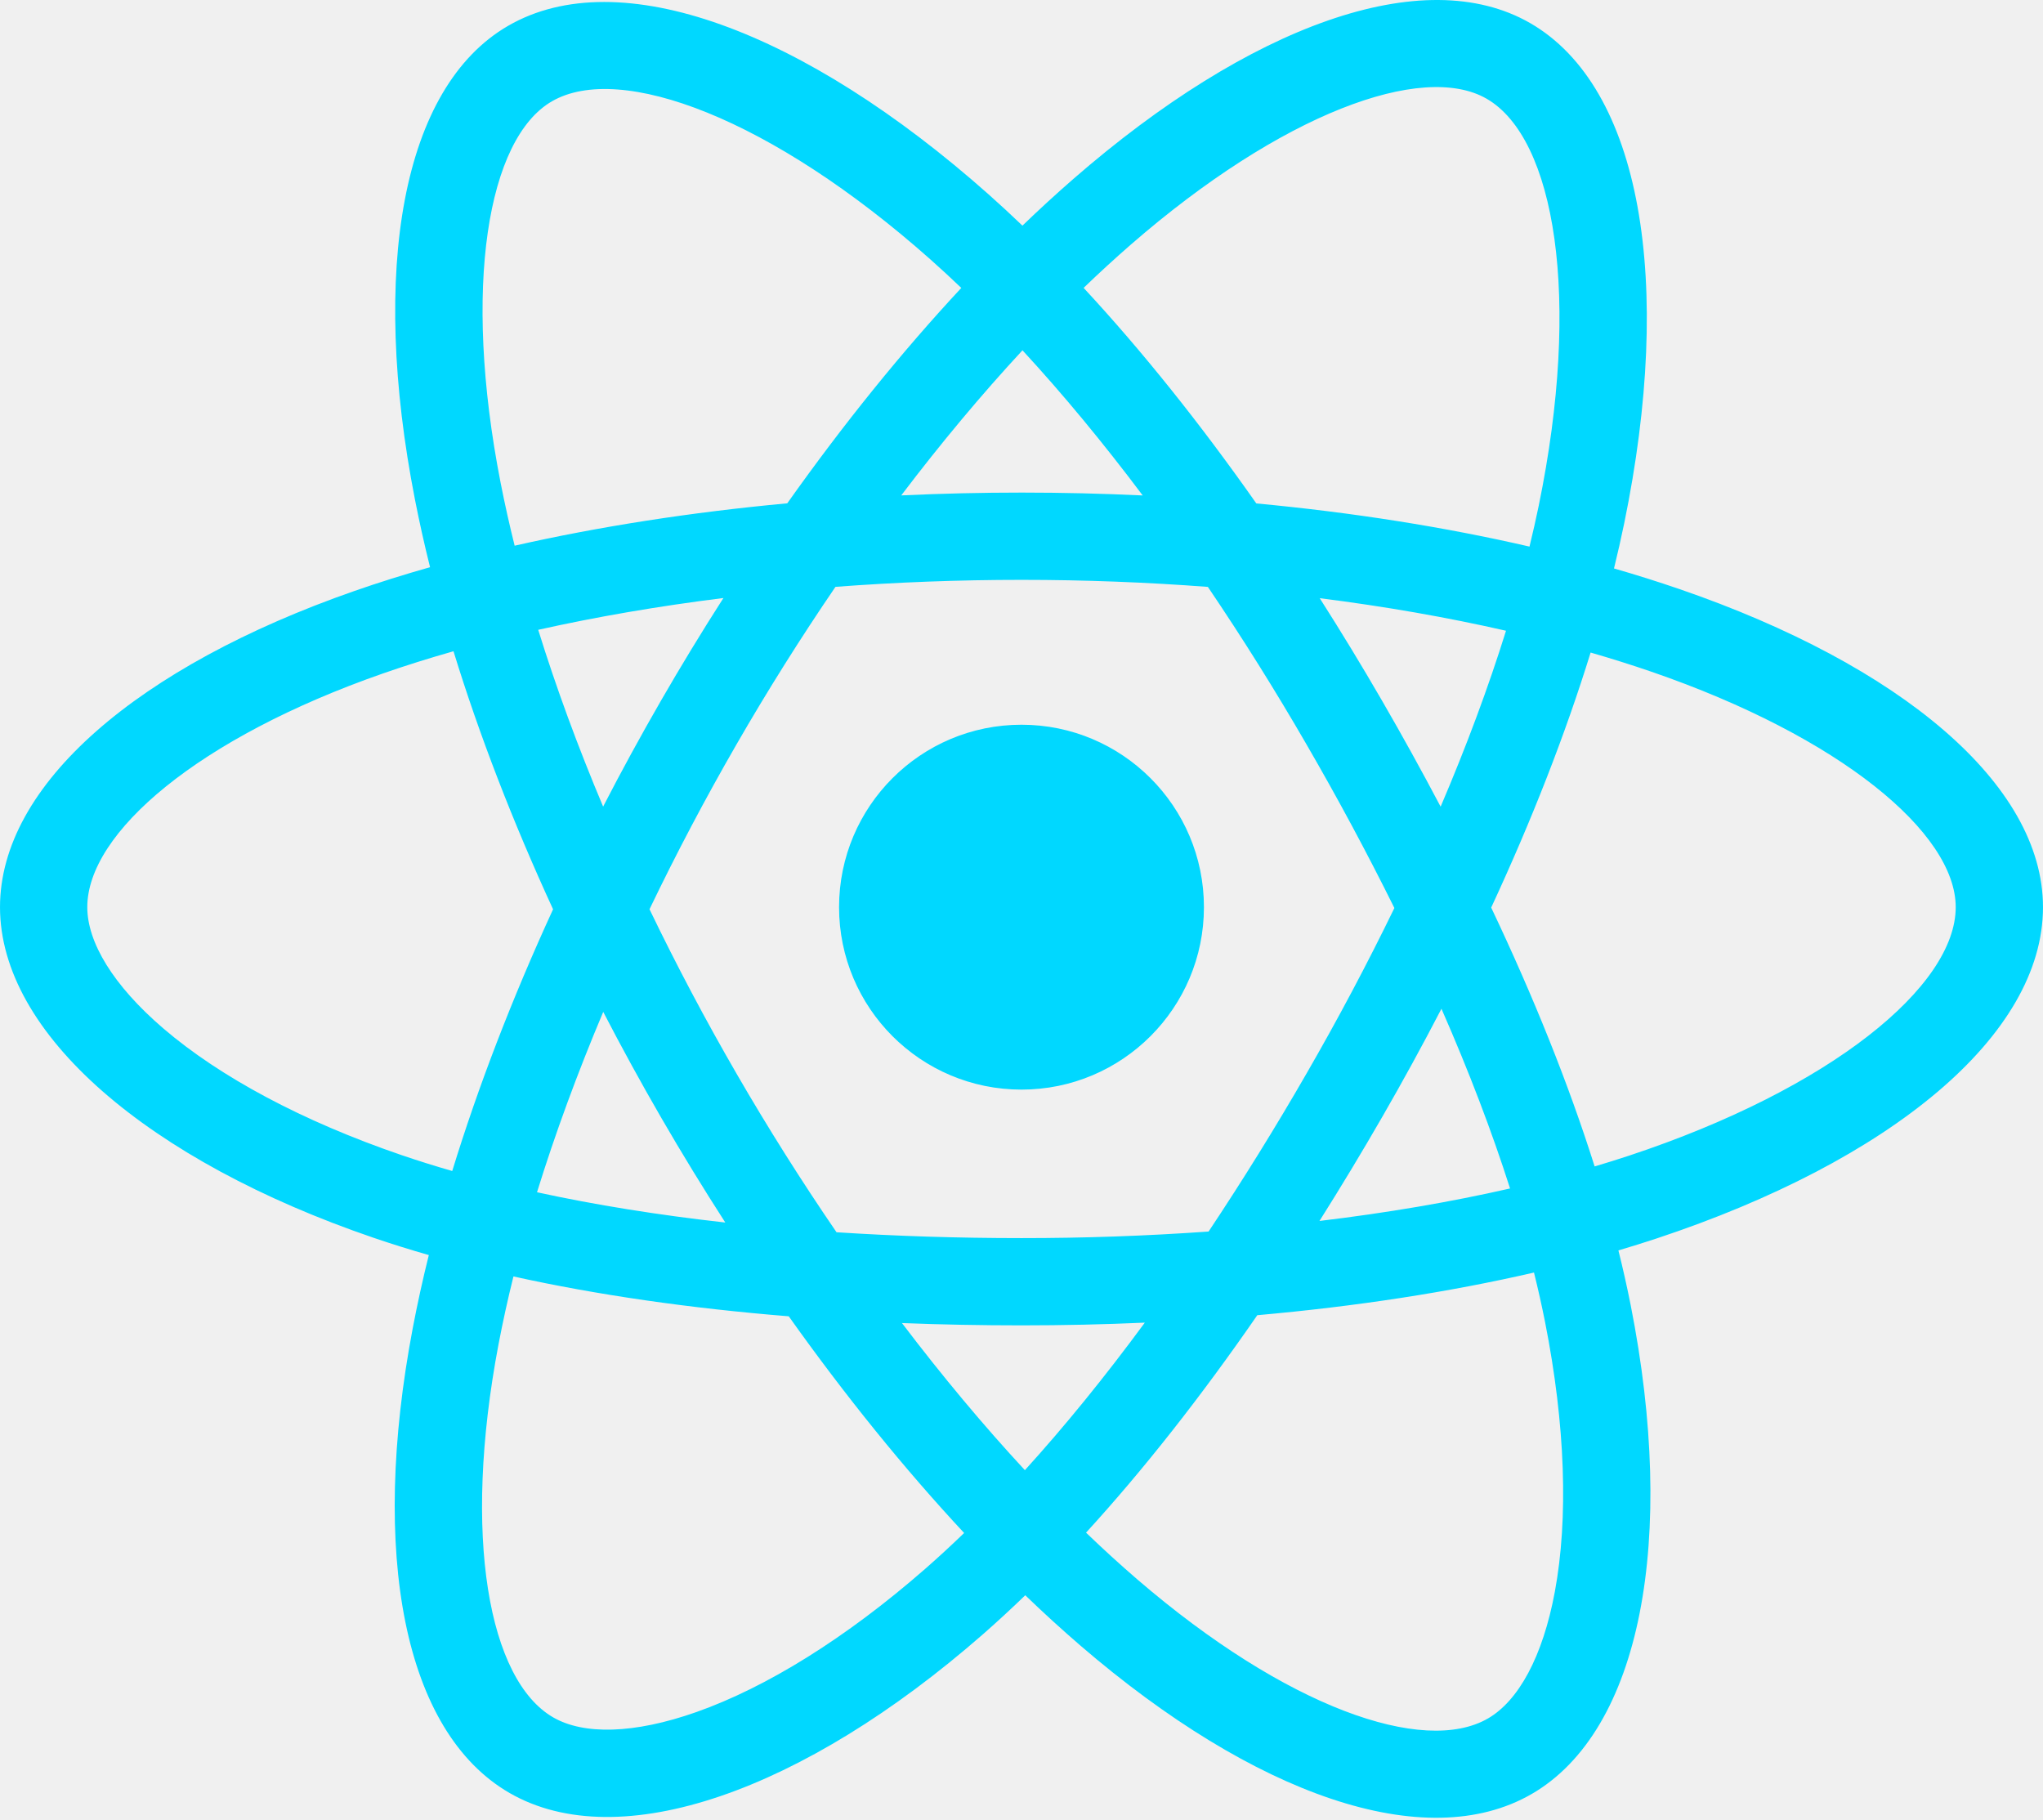
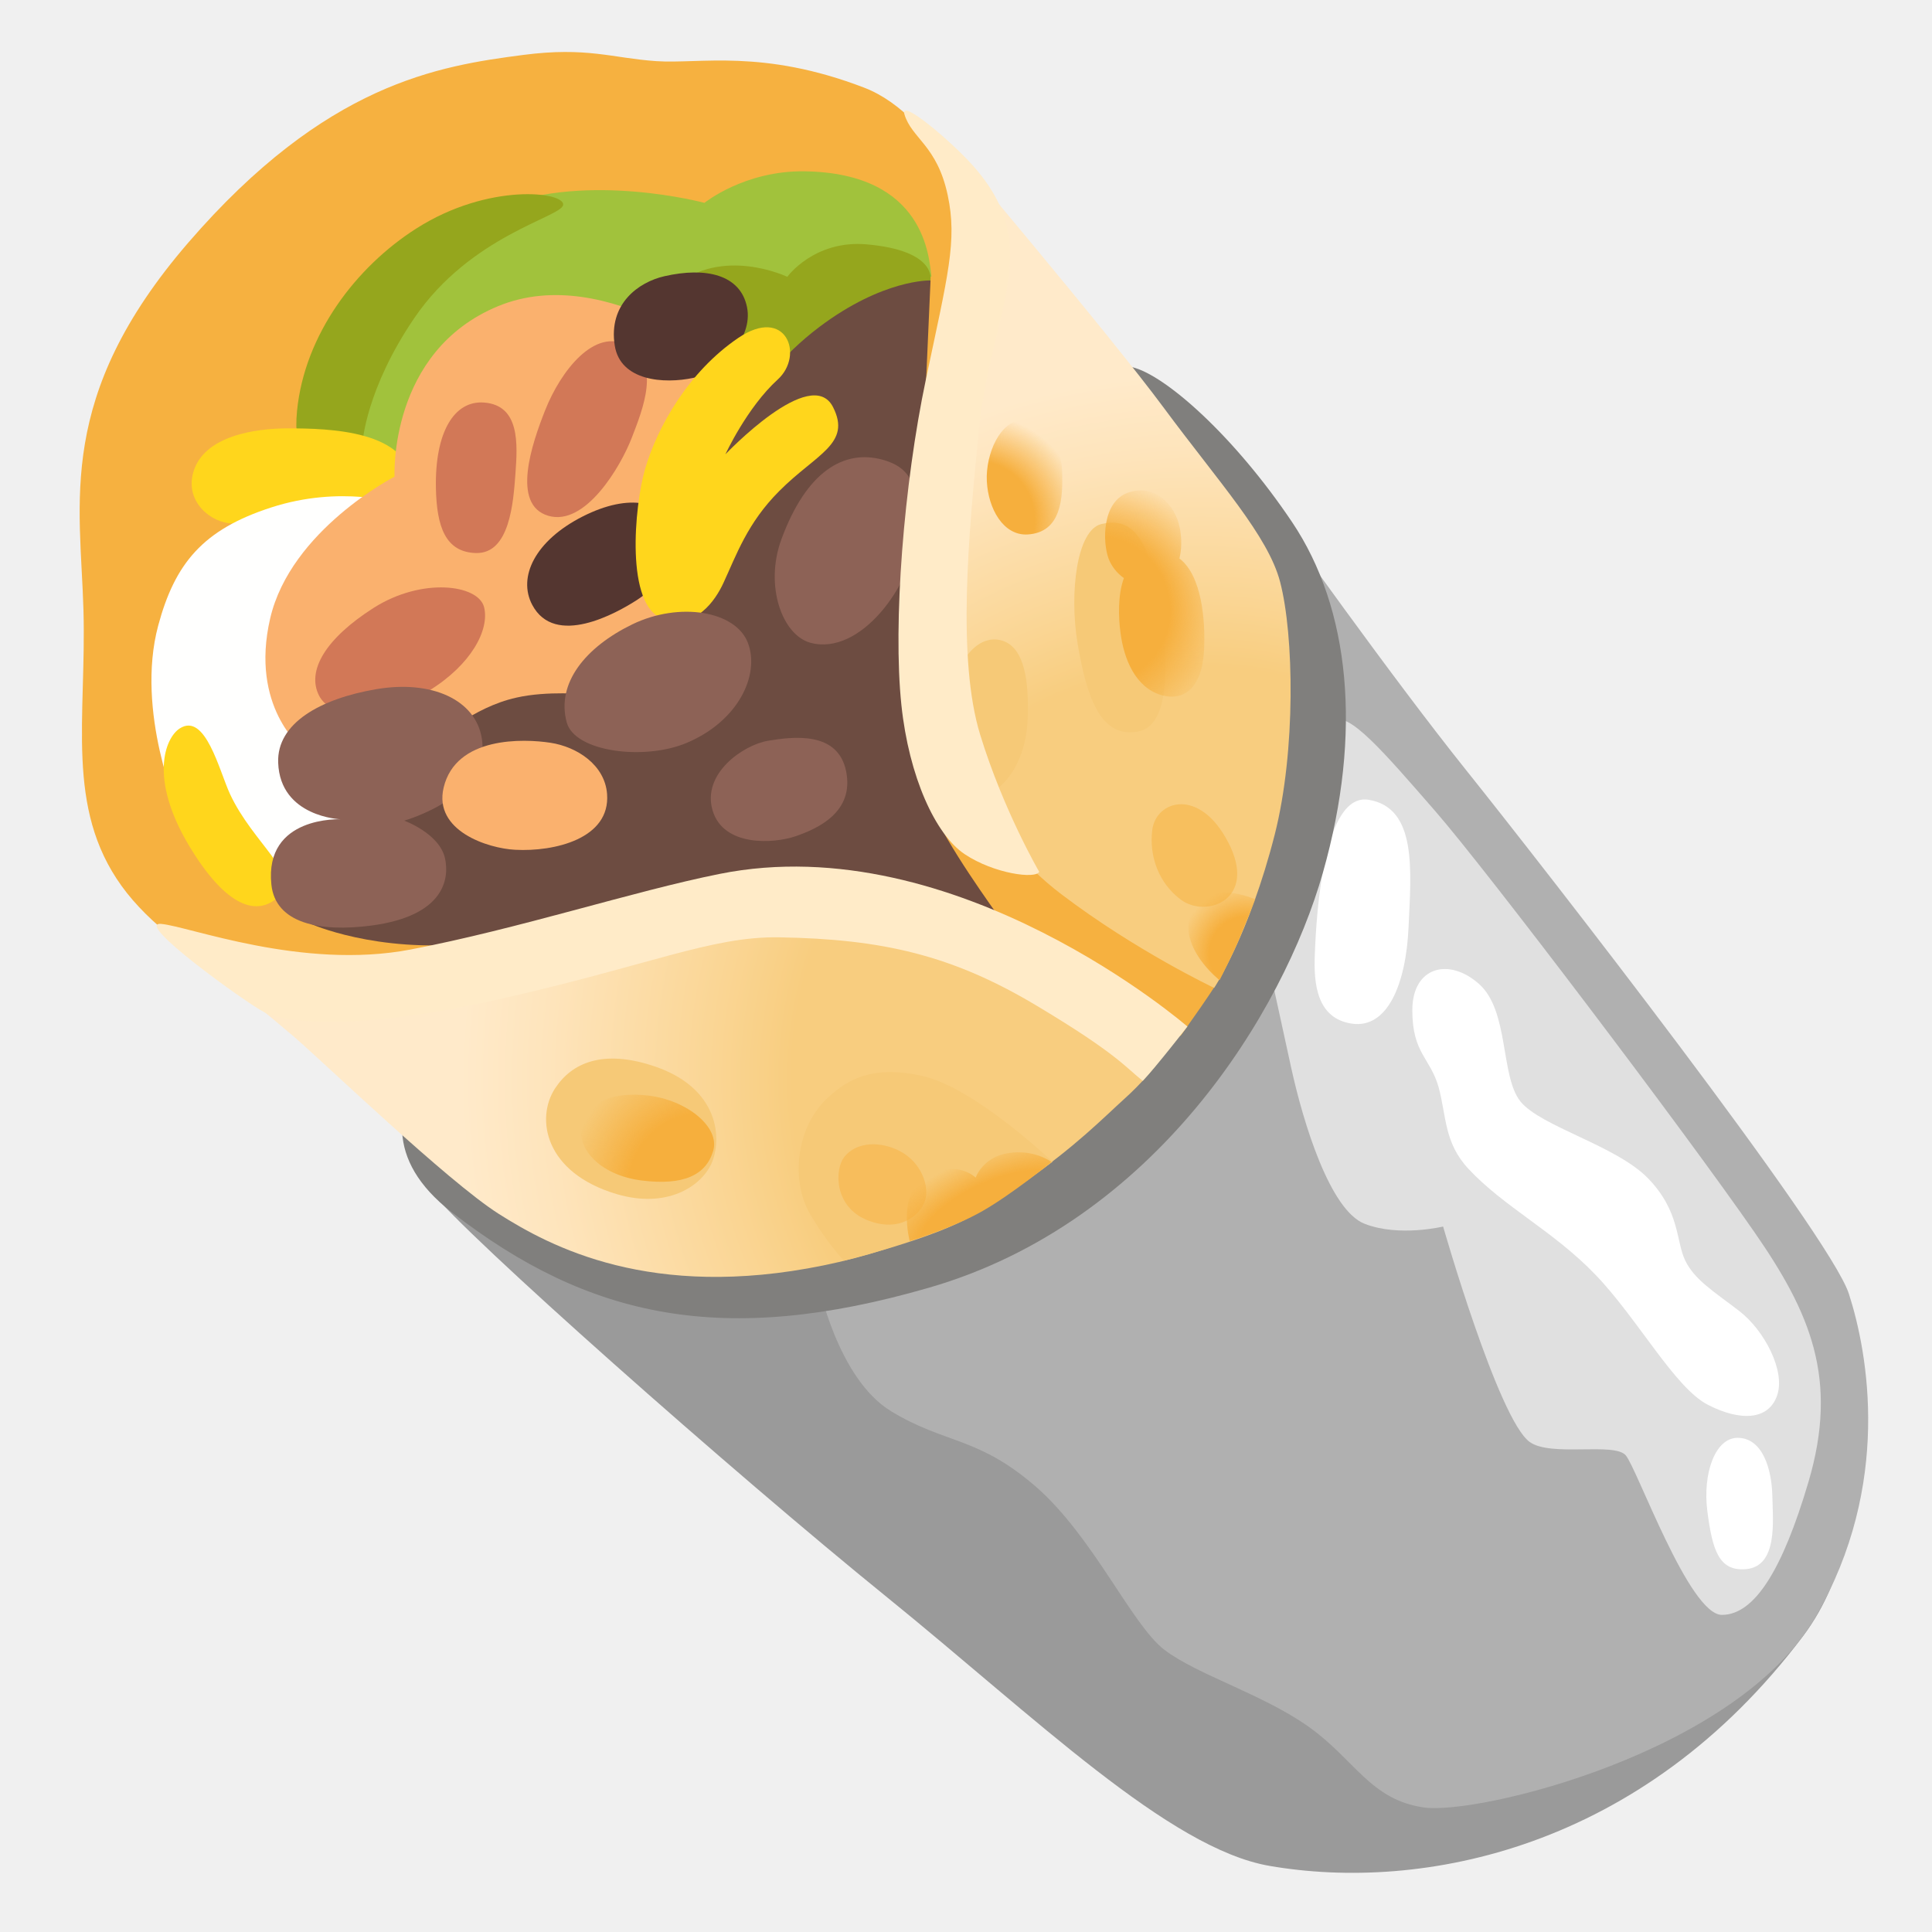
- <svg xmlns="http://www.w3.org/2000/svg" aria-hidden="true" role="img" class="iconify iconify--logos" width="35.93" height="32" preserveAspectRatio="xMidYMid meet" viewBox="0 0 256 228">
-   <path fill="#00D8FF" d="M210.483 73.824a171.49 171.49 0 0 0-8.24-2.597c.465-1.9.893-3.777 1.273-5.621c6.238-30.281 2.16-54.676-11.769-62.708c-13.355-7.7-35.196.329-57.254 19.526a171.23 171.23 0 0 0-6.375 5.848a155.866 155.866 0 0 0-4.241-3.917C100.759 3.829 77.587-4.822 63.673 3.233C50.33 10.957 46.379 33.89 51.995 62.588a170.974 170.974 0 0 0 1.892 8.48c-3.28.932-6.445 1.924-9.474 2.98C17.309 83.498 0 98.307 0 113.668c0 15.865 18.582 31.778 46.812 41.427a145.52 145.52 0 0 0 6.921 2.165a167.467 167.467 0 0 0-2.01 9.138c-5.354 28.2-1.173 50.591 12.134 58.266c13.744 7.926 36.812-.22 59.273-19.855a145.567 145.567 0 0 0 5.342-4.923a168.064 168.064 0 0 0 6.92 6.314c21.758 18.722 43.246 26.282 56.54 18.586c13.731-7.949 18.194-32.003 12.4-61.268a145.016 145.016 0 0 0-1.535-6.842c1.62-.48 3.21-.974 4.76-1.488c29.348-9.723 48.443-25.443 48.443-41.52c0-15.417-17.868-30.326-45.517-39.844Zm-6.365 70.984c-1.4.463-2.836.91-4.3 1.345c-3.24-10.257-7.612-21.163-12.963-32.432c5.106-11 9.31-21.767 12.459-31.957c2.619.758 5.16 1.557 7.61 2.4c23.69 8.156 38.14 20.213 38.14 29.504c0 9.896-15.606 22.743-40.946 31.14Zm-10.514 20.834c2.562 12.94 2.927 24.64 1.23 33.787c-1.524 8.219-4.59 13.698-8.382 15.893c-8.067 4.67-25.32-1.4-43.927-17.412a156.726 156.726 0 0 1-6.437-5.87c7.214-7.889 14.423-17.06 21.459-27.246c12.376-1.098 24.068-2.894 34.671-5.345a134.17 134.17 0 0 1 1.386 6.193ZM87.276 214.515c-7.882 2.783-14.16 2.863-17.955.675c-8.075-4.657-11.432-22.636-6.853-46.752a156.923 156.923 0 0 1 1.869-8.499c10.486 2.32 22.093 3.988 34.498 4.994c7.084 9.967 14.501 19.128 21.976 27.15a134.668 134.668 0 0 1-4.877 4.492c-9.933 8.682-19.886 14.842-28.658 17.94ZM50.35 144.747c-12.483-4.267-22.792-9.812-29.858-15.863c-6.35-5.437-9.555-10.836-9.555-15.216c0-9.322 13.897-21.212 37.076-29.293c2.813-.98 5.757-1.905 8.812-2.773c3.204 10.42 7.406 21.315 12.477 32.332c-5.137 11.18-9.399 22.249-12.634 32.792a134.718 134.718 0 0 1-6.318-1.979Zm12.378-84.26c-4.811-24.587-1.616-43.134 6.425-47.789c8.564-4.958 27.502 2.111 47.463 19.835a144.318 144.318 0 0 1 3.841 3.545c-7.438 7.987-14.787 17.08-21.808 26.988c-12.04 1.116-23.565 2.908-34.161 5.309a160.342 160.342 0 0 1-1.76-7.887Zm110.427 27.268a347.8 347.8 0 0 0-7.785-12.803c8.168 1.033 15.994 2.404 23.343 4.08c-2.206 7.072-4.956 14.465-8.193 22.045a381.151 381.151 0 0 0-7.365-13.322Zm-45.032-43.861c5.044 5.465 10.096 11.566 15.065 18.186a322.04 322.04 0 0 0-30.257-.006c4.974-6.559 10.069-12.652 15.192-18.18ZM82.802 87.83a323.167 323.167 0 0 0-7.227 13.238c-3.184-7.553-5.909-14.98-8.134-22.152c7.304-1.634 15.093-2.97 23.209-3.984a321.524 321.524 0 0 0-7.848 12.897Zm8.081 65.352c-8.385-.936-16.291-2.203-23.593-3.793c2.26-7.3 5.045-14.885 8.298-22.6a321.187 321.187 0 0 0 7.257 13.246c2.594 4.48 5.28 8.868 8.038 13.147Zm37.542 31.03c-5.184-5.592-10.354-11.779-15.403-18.433c4.902.192 9.899.29 14.978.29c5.218 0 10.376-.117 15.453-.343c-4.985 6.774-10.018 12.97-15.028 18.486Zm52.198-57.817c3.422 7.8 6.306 15.345 8.596 22.52c-7.422 1.694-15.436 3.058-23.88 4.071a382.417 382.417 0 0 0 7.859-13.026a347.403 347.403 0 0 0 7.425-13.565Zm-16.898 8.101a358.557 358.557 0 0 1-12.281 19.815a329.4 329.4 0 0 1-23.444.823c-7.967 0-15.716-.248-23.178-.732a310.202 310.202 0 0 1-12.513-19.846h.001a307.41 307.41 0 0 1-10.923-20.627a310.278 310.278 0 0 1 10.89-20.637l-.001.001a307.318 307.318 0 0 1 12.413-19.761c7.613-.576 15.42-.876 23.31-.876H128c7.926 0 15.743.303 23.354.883a329.357 329.357 0 0 1 12.335 19.695a358.489 358.489 0 0 1 11.036 20.54a329.472 329.472 0 0 1-11 20.722Zm22.56-122.124c8.572 4.944 11.906 24.881 6.52 51.026c-.344 1.668-.73 3.367-1.15 5.09c-10.622-2.452-22.155-4.275-34.23-5.408c-7.034-10.017-14.323-19.124-21.64-27.008a160.789 160.789 0 0 1 5.888-5.4c18.9-16.447 36.564-22.941 44.612-18.3ZM128 90.808c12.625 0 22.86 10.235 22.86 22.86s-10.235 22.86-22.86 22.86s-22.86-10.235-22.86-22.86s10.235-22.86 22.86-22.86Z" />
+ <svg xmlns="http://www.w3.org/2000/svg" width="800px" height="800px" viewBox="0 0 128 128" aria-hidden="true" role="img" class="iconify iconify--noto" preserveAspectRatio="xMidYMid meet">
+   <path d="M45.79 74.25s-18.68 2.79-17.25 4.65c2.23 2.9 19.94 18.59 30.25 26.94c9.76 7.91 18.65 16.63 25.32 17.78c10.07 1.74 24.68-1.06 35.33-15.2c6.13-8.14 1.87-19.82-1.06-25.56s-32.45-24.8-32.45-24.8L45.79 74.25z" fill="#9a9a9a" />
+   <path d="M54.2 84.96s1.27 6.37 4.84 8.54c3.57 2.17 5.73 1.66 9.56 4.97c3.82 3.31 6.37 9.17 8.54 10.83c2.17 1.66 6.5 2.93 9.56 5.1c3.06 2.17 4.08 4.84 7.64 5.35s20.76-3.63 25.97-12.66c5.03-8.71 3.46-17.43 2.18-21.38c-1.27-3.95-20.25-28.31-25.35-34.68c-5.1-6.37-12.36-16.64-12.36-16.64L54.2 84.96z" fill="#b0b0b0" />
+   <path d="M83.76 62.53s.82 3.83 1.78 8.19c.81 3.7 2.58 9.47 4.87 10.36c2.29.89 5.2.18 5.2.18s3.65 12.75 5.73 14.27c1.4 1.02 5.61 0 6.37.89c.76.89 4.2 10.57 6.37 10.57s4.02-3.01 5.73-8.79c2.04-6.88.09-11.28-3.57-16.56c-4.59-6.63-17.71-23.95-21.15-27.9s-5.73-6.63-6.75-5.99c-1.01.64-4.58 14.78-4.58 14.78z" fill="#e0e0e0" />
+   <path d="M115.12 95.26c-1.49 0-2.33 2.37-2 4.89c.33 2.52.75 3.97 2.56 3.81c2.11-.19 1.78-3.18 1.74-4.89s-.63-3.81-2.3-3.81z" fill="#ffffff" />
+   <path d="M97.3 77.45c2.35 2.52 5.6 4.09 8.4 7c2.8 2.91 5.26 7.5 7.45 8.62c2.18 1.12 4.03 1.01 4.59-.62c.56-1.62-.84-4.31-2.52-5.6s-2.97-2.07-3.58-3.36s-.34-3.25-2.46-5.43c-2.13-2.18-7.11-3.42-8.45-5.09c-1.34-1.68-.73-5.99-2.74-7.78c-2.02-1.79-4.42-1.12-4.42 1.74s1.18 3.14 1.74 5.09c.53 1.96.36 3.69 1.99 5.43z" fill="#ffffff" />
+   <path d="M89.57 67.82c2.36.34 3.58-2.63 3.75-6.38c.17-3.75.58-7.91-2.63-8.45c-2.97-.5-3.47 7.33-3.58 10.25c-.08 1.89.11 4.24 2.46 4.58z" fill="#ffffff" />
+   <path d="M33.42 65.45s-12.58 7.82-3.48 14.87s18.01 8.93 31.62 4.99c14.96-4.33 23.46-18.24 26.09-27.51c2.63-9.26 1.78-17.51-2.04-23.2s-8.41-9.77-10.62-10.28c-2.21-.51-21.16 35.7-21.16 35.7l-20.41 5.43z" fill="#807f7d" />
+   <path d="M74.89 68.73l3.33-.11s2.58-3.57 2.89-4.34c.31-.78-9.33-27.37-9.23-27.89c.1-.52-5.01-26.89-14.62-30.58c-6.74-2.59-10.89-1.56-13.79-1.76s-4.58-.96-8.81-.41c-5.6.73-13.06 1.87-22.19 12.44c-8.8 10.2-7.14 17.2-6.94 24.35S4.32 53.5 8.05 58.69s12.41 8.59 12.41 8.59l54.43 1.45z" fill="#f6b140" />
+   <path d="M61.71 18.32c-.16-1.21-.38-6.85-8.4-6.97c-3.98-.06-6.64 2.09-6.64 2.09s-7.65-2.06-13.6.26C29.67 15.02 21.8 29 21.8 29l9.72 2.19l30.19-12.87z" fill="#a1c23c" />
+   <path d="M52.91 24.45c.06-.31 8.73-5.86 8.73-5.86s.5-1.98-4.21-2.4c-3.49-.31-5.27 2.15-5.27 2.15s-4.33-2.08-7.55.69c-2.19 1.88-.5 3.62-.5 3.62l8.8 1.8z" fill="#95a61d" />
+   <path d="M24.02 29.31s.23-3.54 3.43-8.24c3.74-5.49 9.73-6.68 9.86-7.49c.13-.87-4.93-1.5-9.73 1.56c-4 2.55-7.4 7.02-7.9 12.08c-.58 5.86 4.34 2.09 4.34 2.09z" fill="#95a61d" />
+   <path d="M27.3 32.1c.04 1.16-10.43 2.58-11.86 2.58s-3.19-1.42-2.64-3.37c.68-2.45 4.15-2.93 6.26-2.93c2.72 0 8.1.12 8.24 3.72z" fill="#ffd61c" />
+   <path d="M26.41 33.35s-3.81-1.23-8.44.27c-4.52 1.46-6.38 3.7-7.49 7.83c-1.53 5.72 1.36 12.32 1.36 12.32l9.19 6.13s7.49-5.79 7.21-6.53s-1.83-20.02-1.83-20.02z" fill="#fffffe" />
+   <path d="M11.91 48.26c-.98.63-2.04 3.33.61 7.76c2.47 4.12 4.56 4.76 5.99 3.33c1.43-1.43-1.75-3.47-3.27-6.74c-.71-1.53-1.63-5.44-3.33-4.35z" fill="#ffd61c" />
+   <path d="M20.01 49.55s-3.47-2.72-2.11-8.58s8.24-9.39 8.24-9.39s-.41-8.3 6.87-11.3s15.72 4.22 15.72 4.22l3.88 21.1l-32.6 3.95z" fill="#fab16e" />
+   <path d="M36.13 27.15c-.9 2.26-2.27 6.29.19 7.02s4.8-3.26 5.53-5.15c.73-1.89 1.97-4.92-.25-6.13s-4.45 1.7-5.47 4.26z" fill="#d27857" />
+   <path d="M32.07 26.67c-1.98-.15-3.26 1.96-3.19 5.66c.05 2.56.63 4.26 2.66 4.31c2.23.05 2.47-3.34 2.61-5.27s.31-4.52-2.08-4.7z" fill="#d27857" />
+   <path d="M21.13 46.07c.74 1.47 3.63 1.94 7.26-.29c2.83-1.73 4.06-4.06 3.68-5.56c-.39-1.5-4.11-1.98-7.31.05c-3.19 2.03-4.45 4.16-3.63 5.8z" fill="#d27857" />
+   <path d="M44.02 18.3c-1.72.39-3.73 1.84-3.29 4.6c.37 2.33 3.24 2.56 5.23 2.13c1.7-.37 3.97-2.56 3.53-4.69c-.44-2.14-2.71-2.67-5.47-2.04z" fill="#543630" />
+   <path d="M35.26 40.07c1.5 2.84 5.57.57 6.97-.34c1.47-.96 3.15-3 2.47-4.74s-2.95-2.37-6.1-.77s-4.31 4.01-3.34 5.85z" fill="#543630" />
+   <path d="M61.65 18.58s-3.14-.11-7.39 3.1C44.73 28.87 42.97 44.8 42.97 44.8L38.84 46s-2.58-.25-4.63.22c-2.9.64-5.21 2.81-5.21 2.81L20.57 61.2s4.33 1.96 10.7 1.3c3.85-.4 19.45.27 19.45.27s15.69-1.64 15.47-2c-.22-.36-3.51-4.8-4.59-7.47c-1.09-2.68.92-21.64.92-21.64l-1.16-6.51l.29-6.57z" fill="#6d4c41" />
+   <path d="M43.96 41.01c2.14.68 3.43-1.22 3.97-2.39c.85-1.83 1.58-3.97 3.7-6.09c2.46-2.47 4.8-3.12 3.56-5.56c-1.45-2.86-7.13 3.13-7.13 3.13s1.42-3.09 3.47-4.96c1.77-1.61.55-4.9-2.62-2.75c-3.3 2.24-5.37 5.91-6.18 8.71c-.69 2.39-1.34 9.1 1.23 9.91z" fill="#ffd61c" />
+   <path d="M58.45 30.45c-2.54-.68-5.02.77-6.68 5.28c-1.13 3.07.05 6.36 1.94 6.86c3.32.87 6.68-3.84 6.99-7.13c.32-3.3-.4-4.51-2.25-5.01z" fill="#8d6256" />
+   <path d="M37.55 47.87c.54 1.95 5.14 2.53 7.94 1.35c3.43-1.44 4.87-4.51 4.06-6.63c-.81-2.12-4.54-2.74-7.67-1.22c-3.06 1.49-5.05 3.88-4.33 6.5z" fill="#8d6256" />
+   <path d="M47.21 53.69c.72 2.43 4.06 2.21 5.51 1.71c1.44-.5 3.88-1.58 3.34-4.29s-3.56-2.3-5.19-2.03c-1.63.28-4.38 2.17-3.66 4.61z" fill="#8d6256" />
+   <path d="M29.48 56.85c.31 1.38-.05 3.83-4.87 4.47c-3.42.45-6.36-.14-6.63-2.71c-.48-4.58 4.6-4.33 4.6-4.33s-4.02-.14-4.15-3.75c-.1-2.62 2.8-4.24 6.5-4.87s6.58.72 6.99 3.25c.63 3.84-5.14 5.46-5.14 5.46s2.32.84 2.7 2.48z" fill="#8d6256" />
+   <path d="M40.22 52.6c.23 2.98-3.52 3.84-6.09 3.7c-1.8-.09-5.41-1.25-4.74-4.11c.81-3.43 5.32-3.25 7.08-2.98s3.6 1.46 3.75 3.39z" fill="#fab16e" />
+   <radialGradient id="IconifyId17ecdb2904d178eab5978" cx="79.698" cy="71.572" r="51.155" gradientUnits="userSpaceOnUse">
+     <stop offset=".532" stop-color="#f8cd7f" />
+     <stop offset=".63" stop-color="#fad593" />
+     <stop offset=".847" stop-color="#fee4bb" />
+     <stop offset=".961" stop-color="#ffeaca" />
+   </radialGradient>
+   <path d="M19.46 68.67c2.01 1.73 10.17 9.58 13.58 11.75c3.42 2.17 10.08 5.75 21.5 3.42s17.5-8.83 19.91-11c2.42-2.17 3.35-4.09 3.34-4.21c-.01-.12-18.34-9.7-24.09-9.29c-5.75.42-16.75 4.75-22.75 5.75s-19.83-3.08-19.83-3.08s4.84 3.66 8.34 6.66z" fill="url(#IconifyId17ecdb2904d178eab5978)" />
+   <radialGradient id="IconifyId17ecdb2904d178eab5979" cx="79.606" cy="68.217" r="45.142" gradientUnits="userSpaceOnUse">
+     <stop offset=".532" stop-color="#f8cd7f" />
+     <stop offset=".63" stop-color="#fad593" />
+     <stop offset=".847" stop-color="#fee4bb" />
+     <stop offset=".961" stop-color="#ffeaca" />
+   </radialGradient>
+   <path d="M63.12 50.01V26.95l2.04-11.47l-2.6-6.27S73.47 22.1 77.12 27.04c3.65 4.93 6.89 8.45 7.69 11.51c.92 3.51 1.05 11.19-.35 16.72c-1.7 6.69-4.02 10.18-4.02 10.18s-5.2-2.46-10.13-6.21s-7.19-9.23-7.19-9.23z" fill="url(#IconifyId17ecdb2904d178eab5979)" />
+   <path d="M72.97 34.72c-1.64.39-2.13 4.58-1.58 7.9c.62 3.7 1.58 6.32 4.03 5.84c2.45-.47 1.89-5.92 1.18-9.63s-1.97-4.51-3.63-4.11z" fill="#f6c977" />
+   <path d="M66.42 42.45c-1.74-.55-3.55 1.58-3.71 5.84s1.82 4.11 2.53 4.26s2.68-1.5 2.84-4.82c.12-2.67-.23-4.82-1.66-5.28z" fill="#f6c977" />
+   <path d="M55.05 72.54c-2.43 2.06-2.61 5.76-1.42 7.82c1.18 2.05 2.29 3.16 2.29 3.16s5.17-1.26 7.95-2.68c2.52-1.29 5.86-3.87 5.86-3.87s-5.12-4.89-8.6-5.68s-5.06.38-6.08 1.25z" fill="#f6c977" />
+   <path d="M76.34 54.99c-.22 1.79.46 3.55 1.9 4.62c1.68 1.25 5.1 0 3.14-3.79c-1.91-3.7-4.8-2.79-5.04-.83z" fill="#f7bf5e" />
+   <path d="M36.78 72.1c-1.32 2.01-.68 5.6 4.07 7.01c3.29.98 5.57-.47 6.28-2.01c.71-1.54.62-5.07-3.97-6.52c-3.2-1.02-5.25-.2-6.38 1.52z" fill="#f6c977" />
+   <radialGradient id="IconifyId17ecdb2904d178eab5980" cx="46.632" cy="78.765" r="9.442" gradientUnits="userSpaceOnUse">
+     <stop offset=".532" stop-color="#f6af3d" />
+     <stop offset=".959" stop-color="#f6af3d" stop-opacity="0" />
+   </radialGradient>
+   <path d="M38.6 74.42c-.52 1.62 1.13 3.44 3.91 3.79s4.27-.36 4.74-1.96c.47-1.6-1.78-3.38-4.33-3.67c-2.24-.25-3.85.36-4.32 1.84z" fill="url(#IconifyId17ecdb2904d178eab5980)" />
+   <path d="M55.96 76.62c-.69.84-.71 3.32 1.48 4.21c2.19.89 3.56-.36 3.85-1.3c.3-.95-.26-2.53-1.66-3.26c-1.25-.66-2.84-.66-3.67.35z" fill="#f7bd5c" />
+   <radialGradient id="IconifyId17ecdb2904d178eab5981" cx="66.022" cy="80.624" r="4.499" gradientTransform="matrix(-.4024 -.9155 2.0944 -.9206 -76.267 215.287)" gradientUnits="userSpaceOnUse">
+     <stop offset=".532" stop-color="#f6af3d" />
+     <stop offset=".959" stop-color="#f6af3d" stop-opacity="0" />
+   </radialGradient>
+   <path d="M60.27 82.23s-.88-3.26 1.14-4.34s3.23.13 3.23.13s.47-1.38 2.19-1.63c1.72-.26 2.84.6 2.84.6s-2.63 2.13-4.55 3.23c-1.96 1.13-4.85 2.01-4.85 2.01z" fill="url(#IconifyId17ecdb2904d178eab5981)" />
+   <radialGradient id="IconifyId17ecdb2904d178eab5982" cx="82.629" cy="63.218" r="4.716" gradientUnits="userSpaceOnUse">
+     <stop offset=".532" stop-color="#f6af3d" />
+     <stop offset=".959" stop-color="#f6af3d" stop-opacity="0" />
+   </radialGradient>
+   <path d="M83.17 59.58s-3.31-1.46-4.24.82c-.96 2.34 1.87 4.54 1.87 4.54s.9-1.76 1.33-2.8c.52-1.25 1.04-2.56 1.04-2.56z" fill="url(#IconifyId17ecdb2904d178eab5982)" />
+   <radialGradient id="IconifyId17ecdb2904d178eab5983" cx="64.656" cy="34.435" r="7.309" gradientUnits="userSpaceOnUse">
+     <stop offset=".532" stop-color="#f6af3d" />
+     <stop offset=".959" stop-color="#f6af3d" stop-opacity="0" />
+   </radialGradient>
+   <path d="M67.72 27.85c-1.43 0-2.43 2.2-2.34 4.03c.09 1.83 1.1 3.62 2.7 3.53c2.25-.13 2.35-2.43 2.29-4.21c-.04-1.43-.86-3.35-2.65-3.35z" fill="url(#IconifyId17ecdb2904d178eab5983)" />
+   <radialGradient id="IconifyId17ecdb2904d178eab5984" cx="72.622" cy="40.407" r="9.178" gradientUnits="userSpaceOnUse">
+     <stop offset=".532" stop-color="#f6af3d" />
+     <stop offset=".959" stop-color="#f6af3d" stop-opacity="0" />
+   </radialGradient>
+   <path d="M78.14 37c.15-.61.16-1.31.03-2c-.32-1.65-1.72-2.94-3.39-2.38c-1.79.6-1.74 3.3-1.33 4.4c.19.49.54.95 1.01 1.28c-.41 1.13-.36 2.58-.23 3.58c.23 1.83 1.01 3.66 2.7 4.17c1.45.43 2.7-.41 2.84-2.93c.11-2-.15-5-1.63-6.12z" fill="url(#IconifyId17ecdb2904d178eab5984)" />
+   <path d="M47.67 57.9c-5.74 1.15-13.27 3.63-20.48 5.01c-7.18 1.37-14.7-1.55-16.52-1.7c-1.82-.15 5.46 5.11 6.78 5.82c1.08.58 5.37 1.47 15.49-.8c10.12-2.27 14.18-4.21 18.7-4.13c6.83.12 11.45 1.17 17.11 4.57c5.26 3.15 5.83 4.05 6.96 4.94c.89-.93 2.96-3.6 2.96-3.6s-15.3-13.27-31-10.11z" fill="#ffebc8" />
+   <path d="M68.85 57.76c-.24.49-2.99.13-4.94-1.17c-1.94-1.3-3.69-5.13-4.19-9.88c-.57-5.42.16-14.63 1.62-21.56s2.09-9.19 1.45-12.21c-.7-3.31-2.39-3.76-2.87-5.37c-.33-1.1 3.02 1.71 4.5 3.36c4.89 5.44 1.24 9.51.43 17.61c-.69 6.89-1.45 15.12.09 20.14c1.54 5.02 3.91 9.08 3.91 9.08z" fill="#ffebc8" />
</svg>
